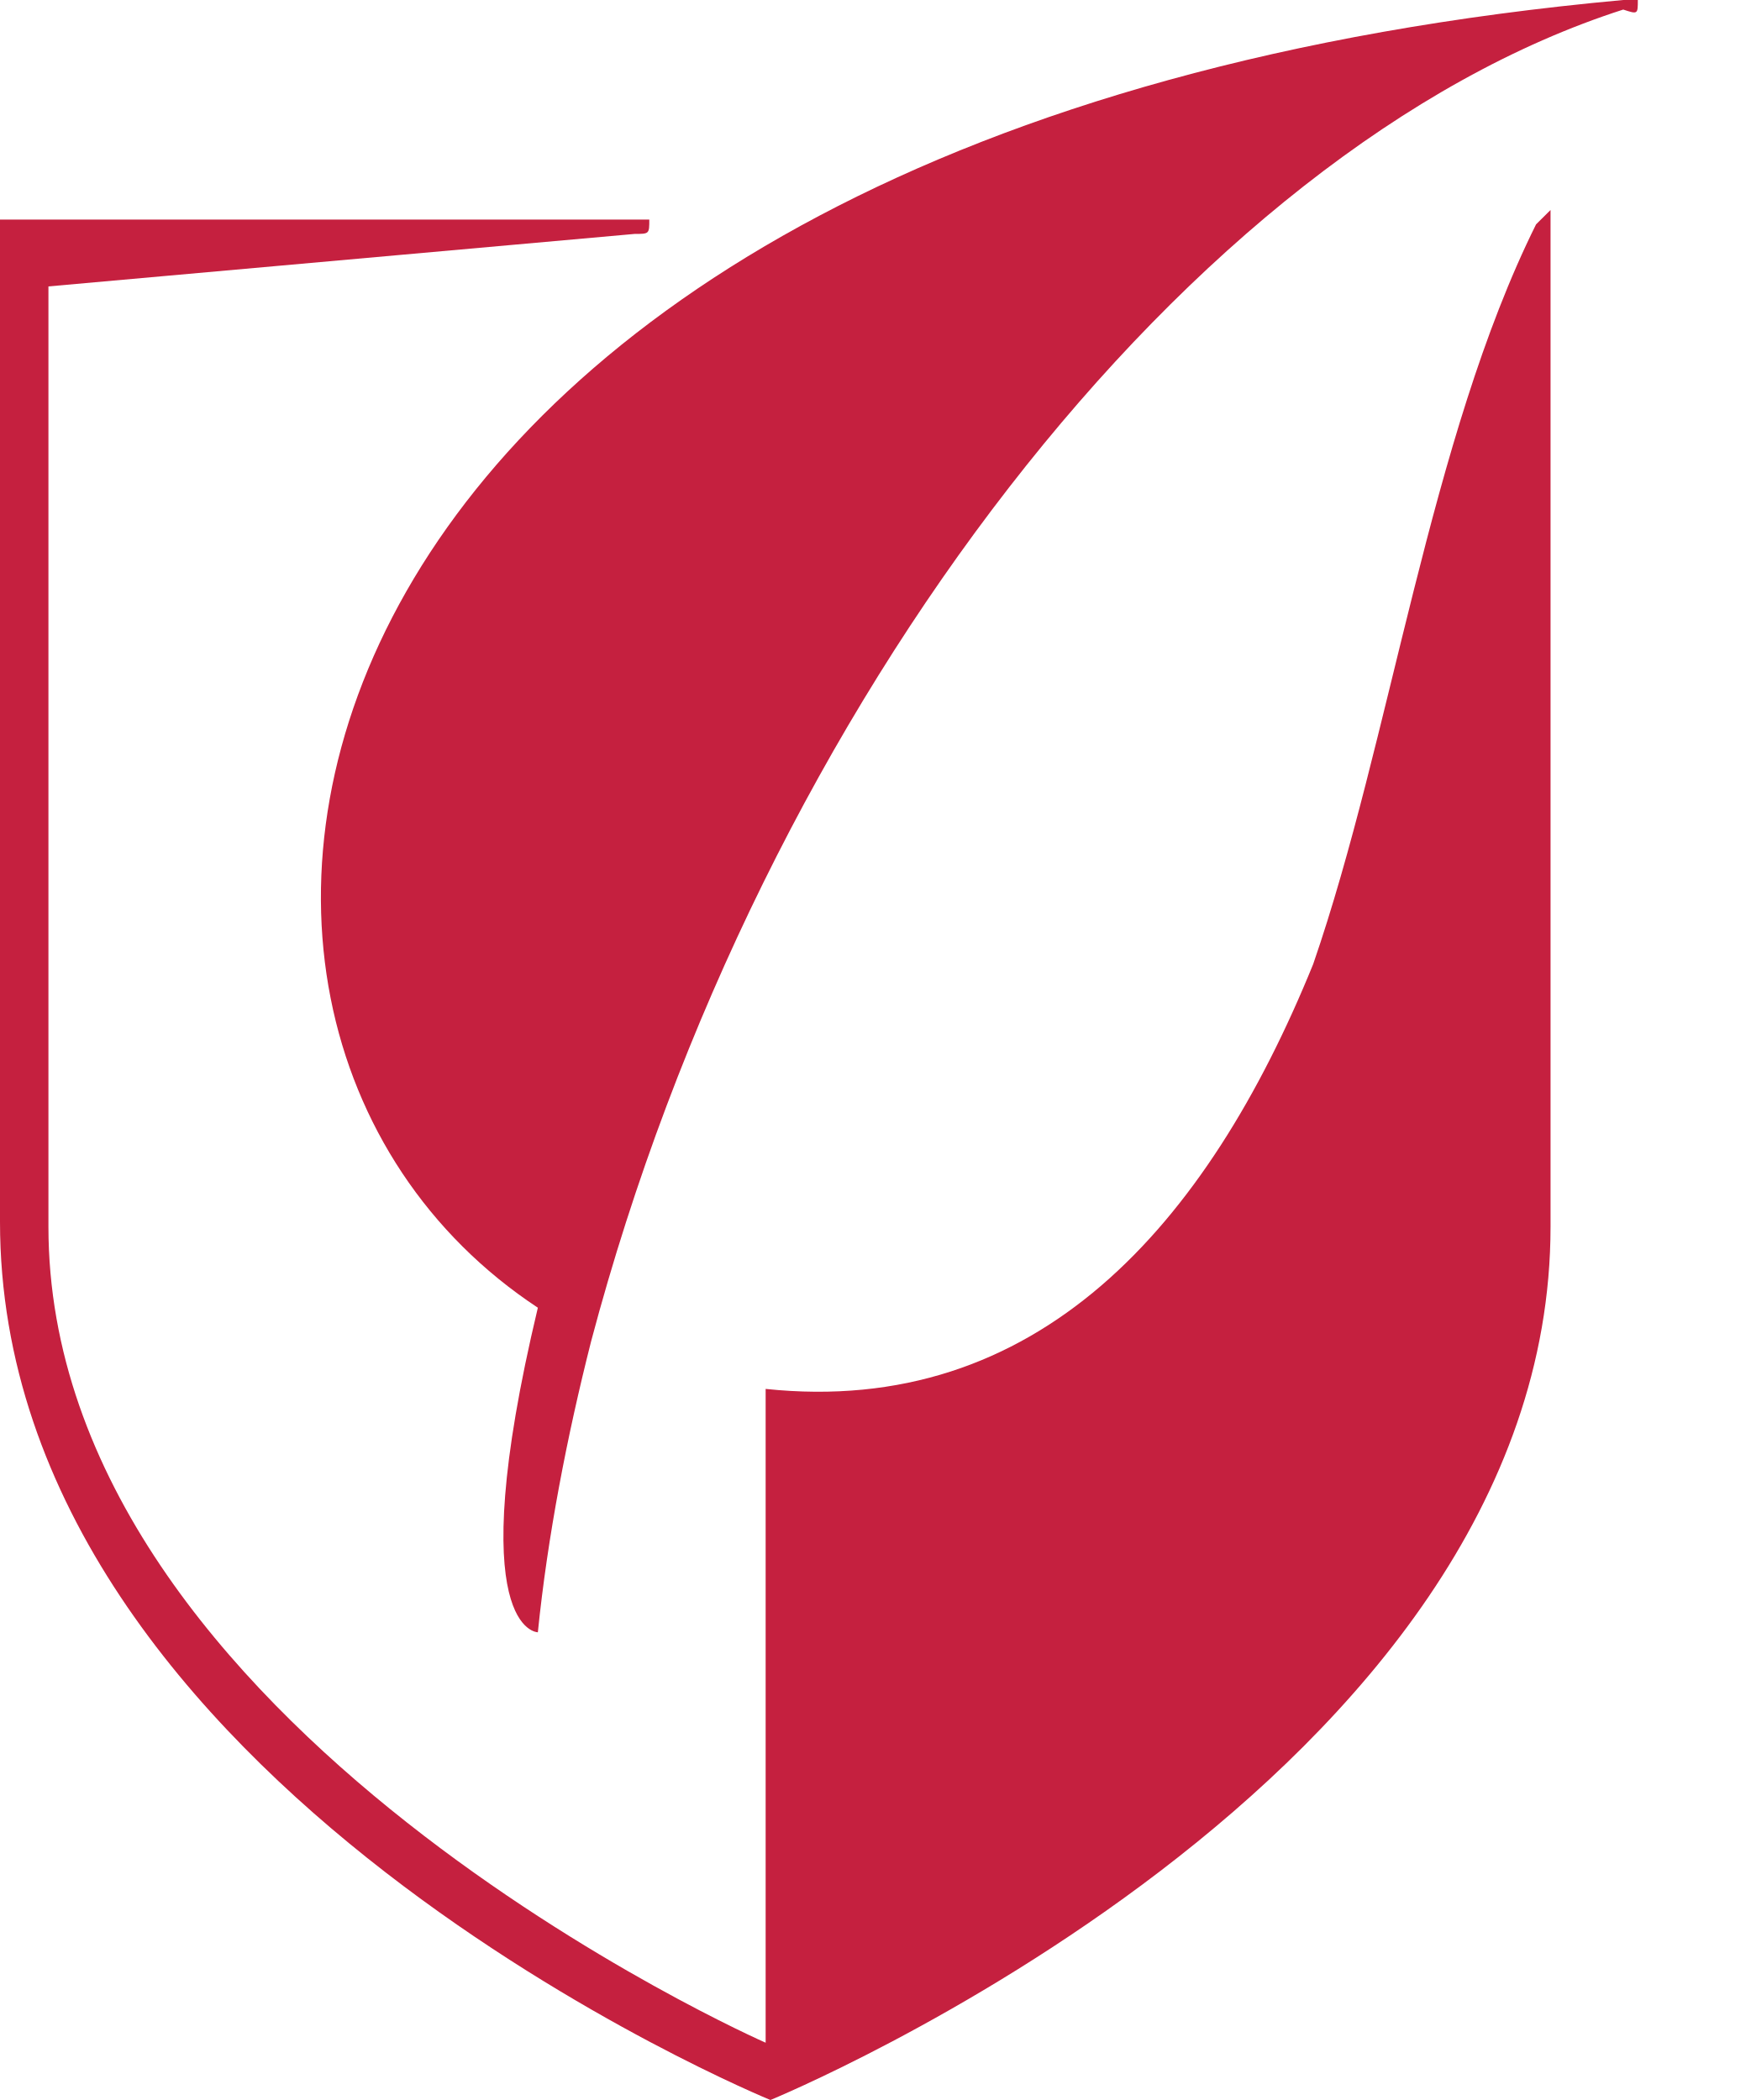
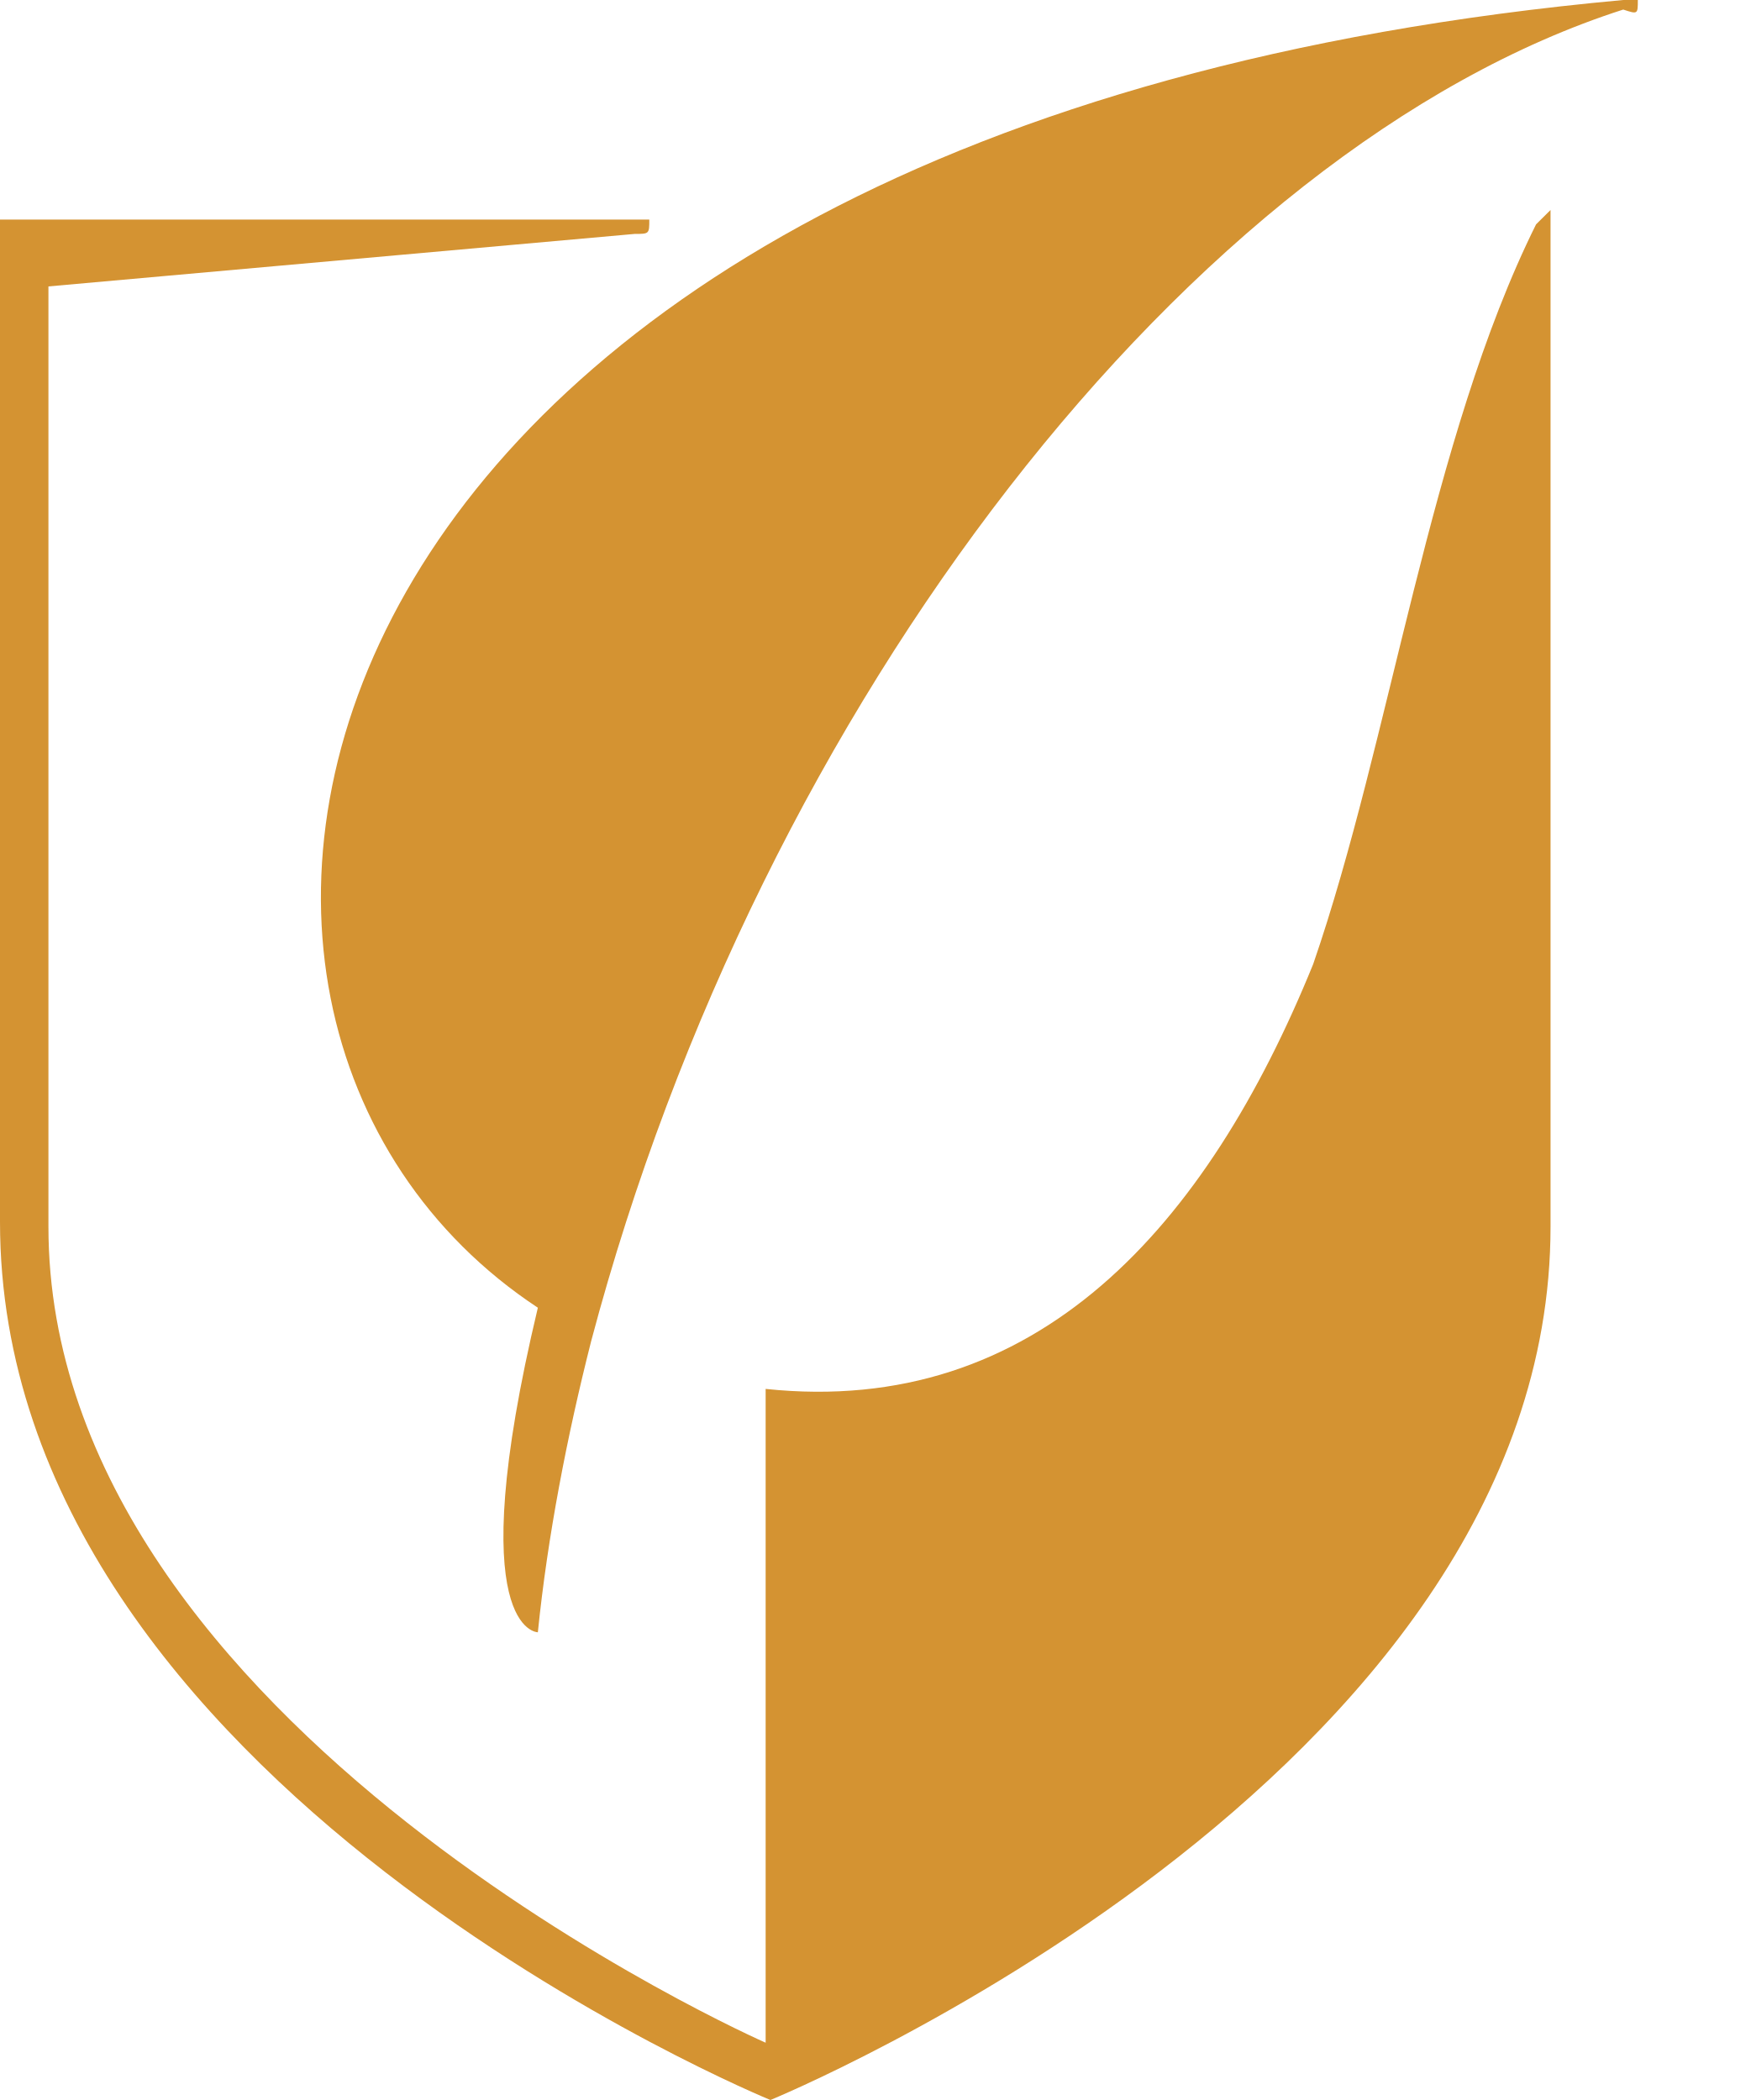
<svg xmlns="http://www.w3.org/2000/svg" width="15" height="18" viewBox="0 0 15 18" fill="none">
-   <path fill-rule="evenodd" clip-rule="evenodd" d="M14.035 0H13.91C2.284 1.064 0.83 8.714 4.609 11.209C3.945 13.991 4.609 13.991 4.609 13.991C4.692 13.173 4.858 12.314 5.066 11.495C6.519 6.014 10.214 1.268 13.91 0.082C14.035 0.123 14.035 0.123 14.035 0Z" fill="#C5203F" />
-   <path fill-rule="evenodd" clip-rule="evenodd" d="M13.287 1.923V1.8L13.163 1.923C12.249 3.764 11.917 6.341 11.253 8.264C10.339 10.514 8.886 12.15 6.561 11.905V17.509C6.561 17.509 0.415 14.809 0.415 10.514V2.455L5.439 2.005C5.564 2.005 5.564 2.005 5.564 1.882H0V10.473C0 15.3 6.602 18 6.602 18C6.602 18 13.287 15.259 13.287 10.514V1.923Z" fill="#C5203F" />
+   <path fill-rule="evenodd" clip-rule="evenodd" d="M14.035 0H13.91C2.284 1.064 0.83 8.714 4.609 11.209C3.945 13.991 4.609 13.991 4.609 13.991C4.692 13.173 4.858 12.314 5.066 11.495C6.519 6.014 10.214 1.268 13.91 0.082C14.035 0.123 14.035 0.123 14.035 0Z" fill="#d49332" />
+   <path fill-rule="evenodd" clip-rule="evenodd" d="M13.287 1.923V1.8L13.163 1.923C12.249 3.764 11.917 6.341 11.253 8.264C10.339 10.514 8.886 12.15 6.561 11.905V17.509C6.561 17.509 0.415 14.809 0.415 10.514V2.455L5.439 2.005C5.564 2.005 5.564 2.005 5.564 1.882H0V10.473C0 15.3 6.602 18 6.602 18C6.602 18 13.287 15.259 13.287 10.514V1.923Z" fill="#d49332" />
</svg>
